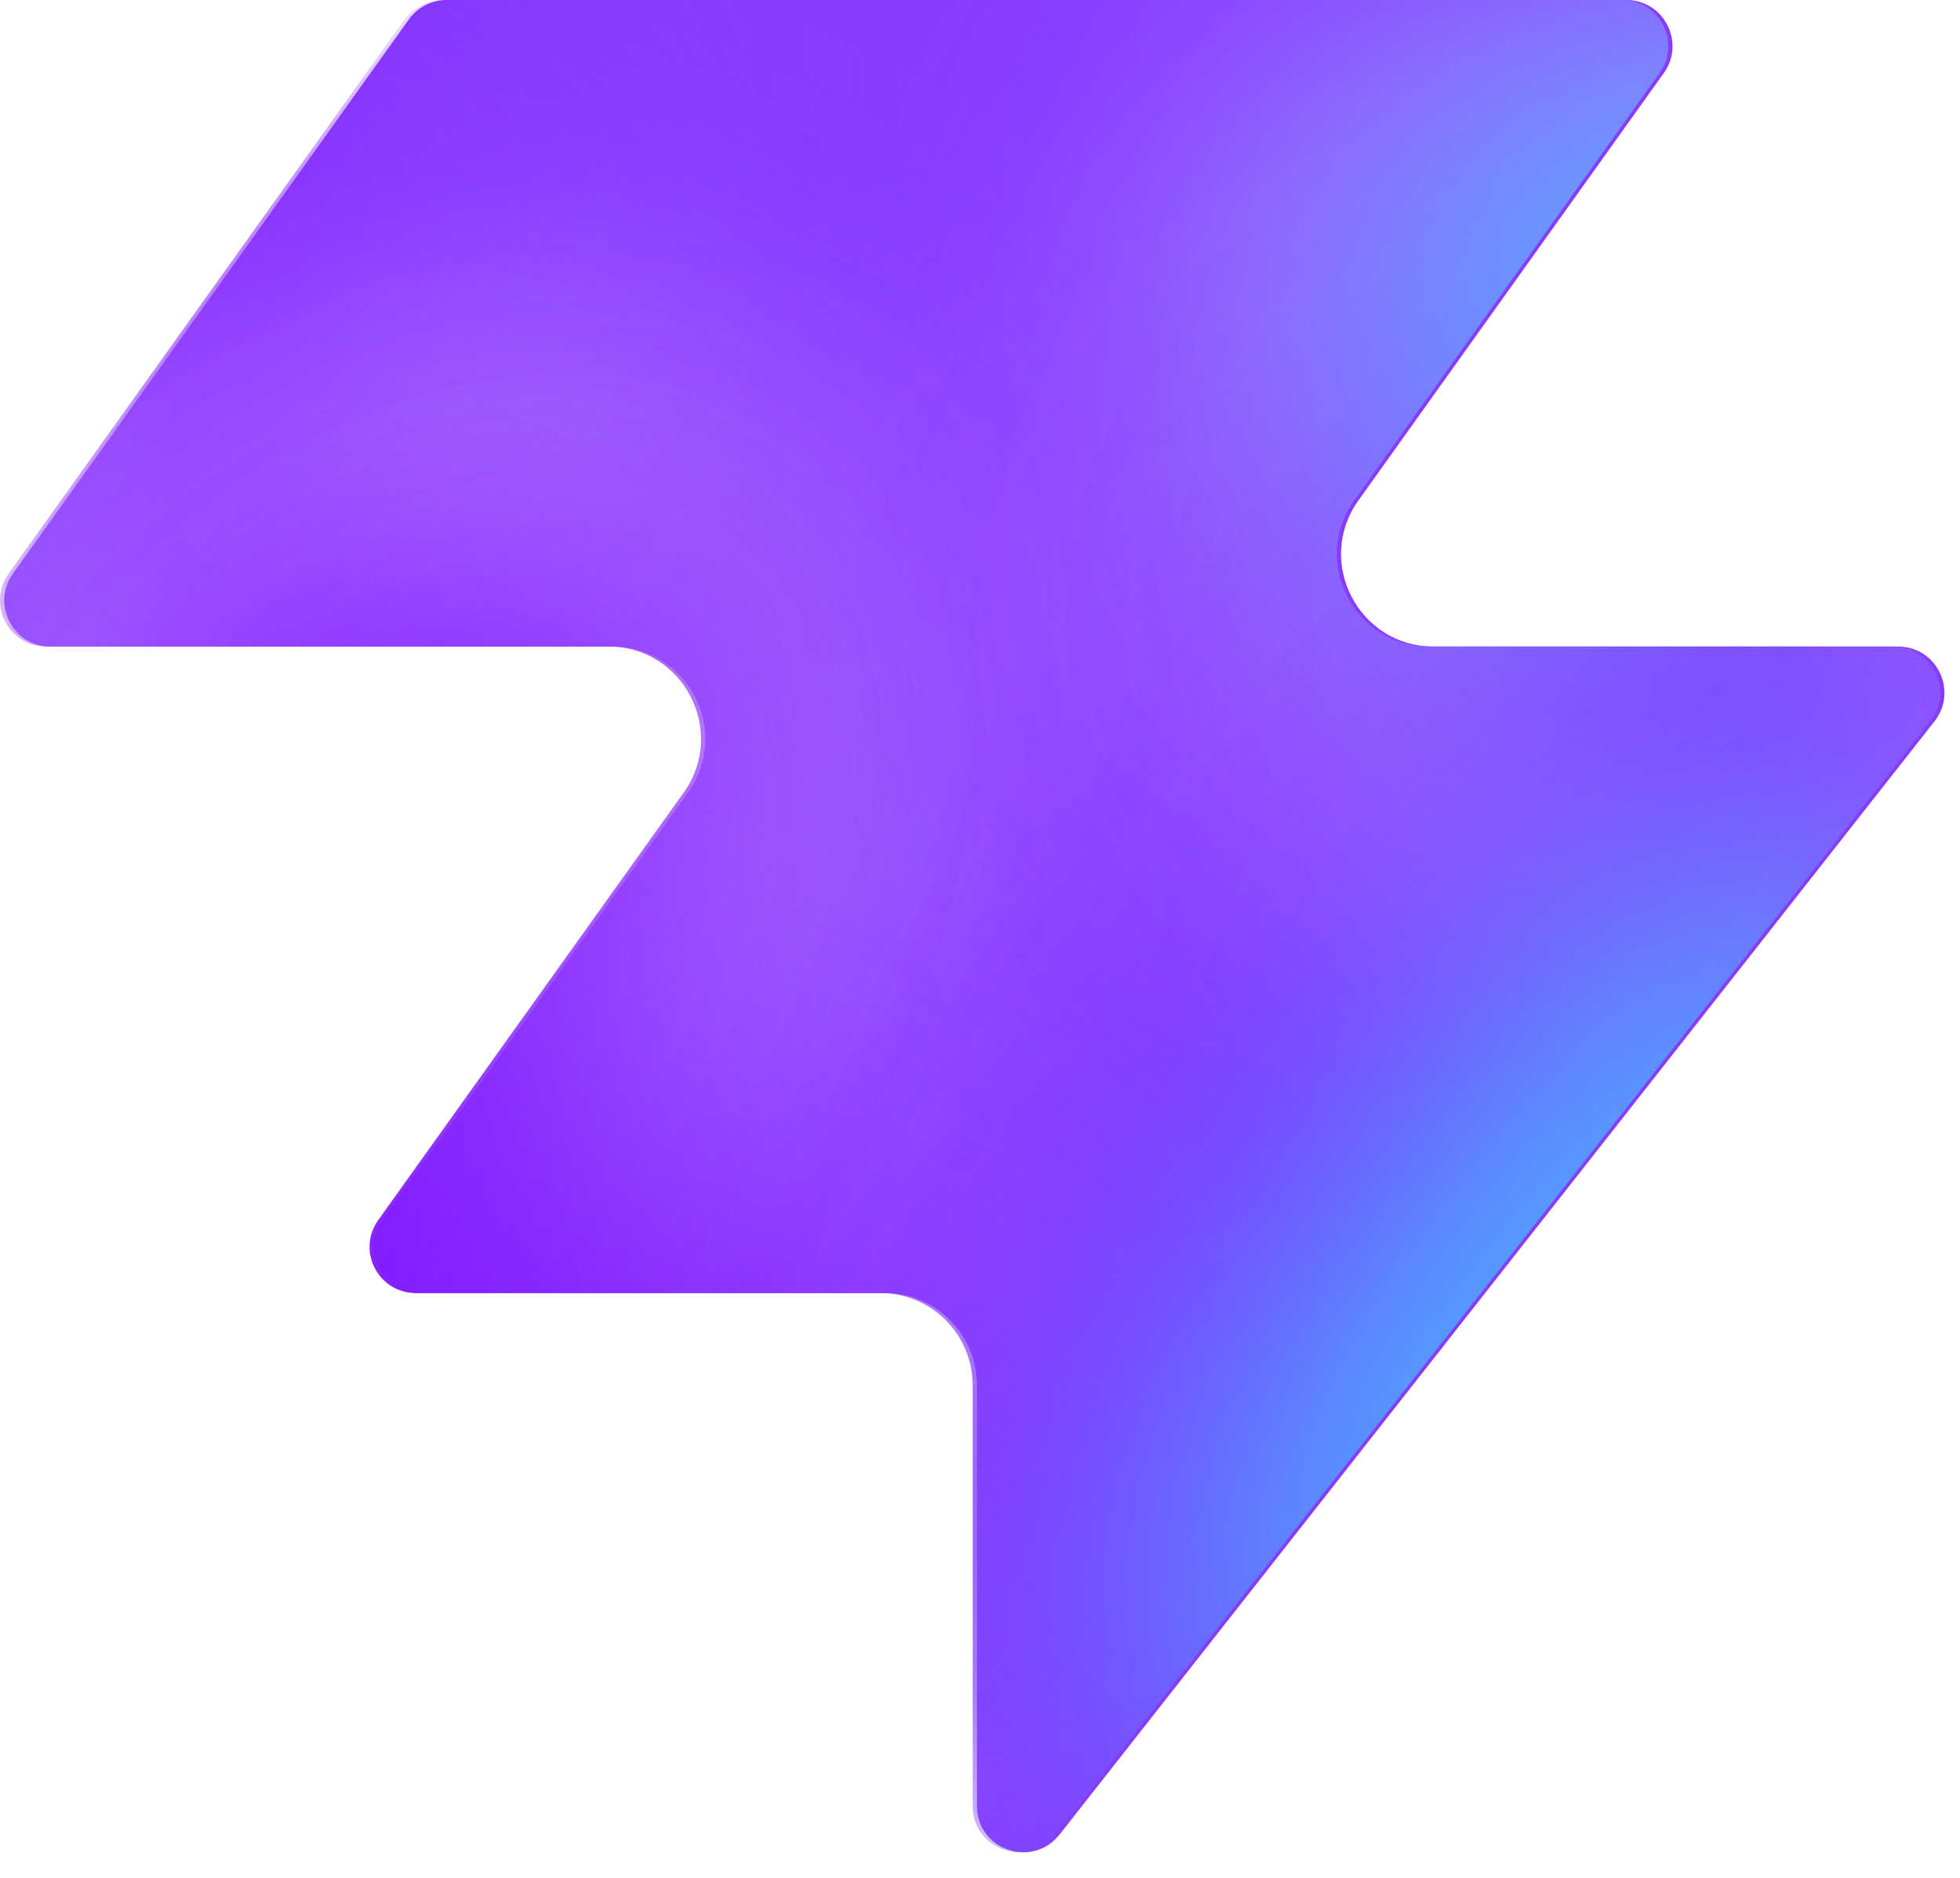
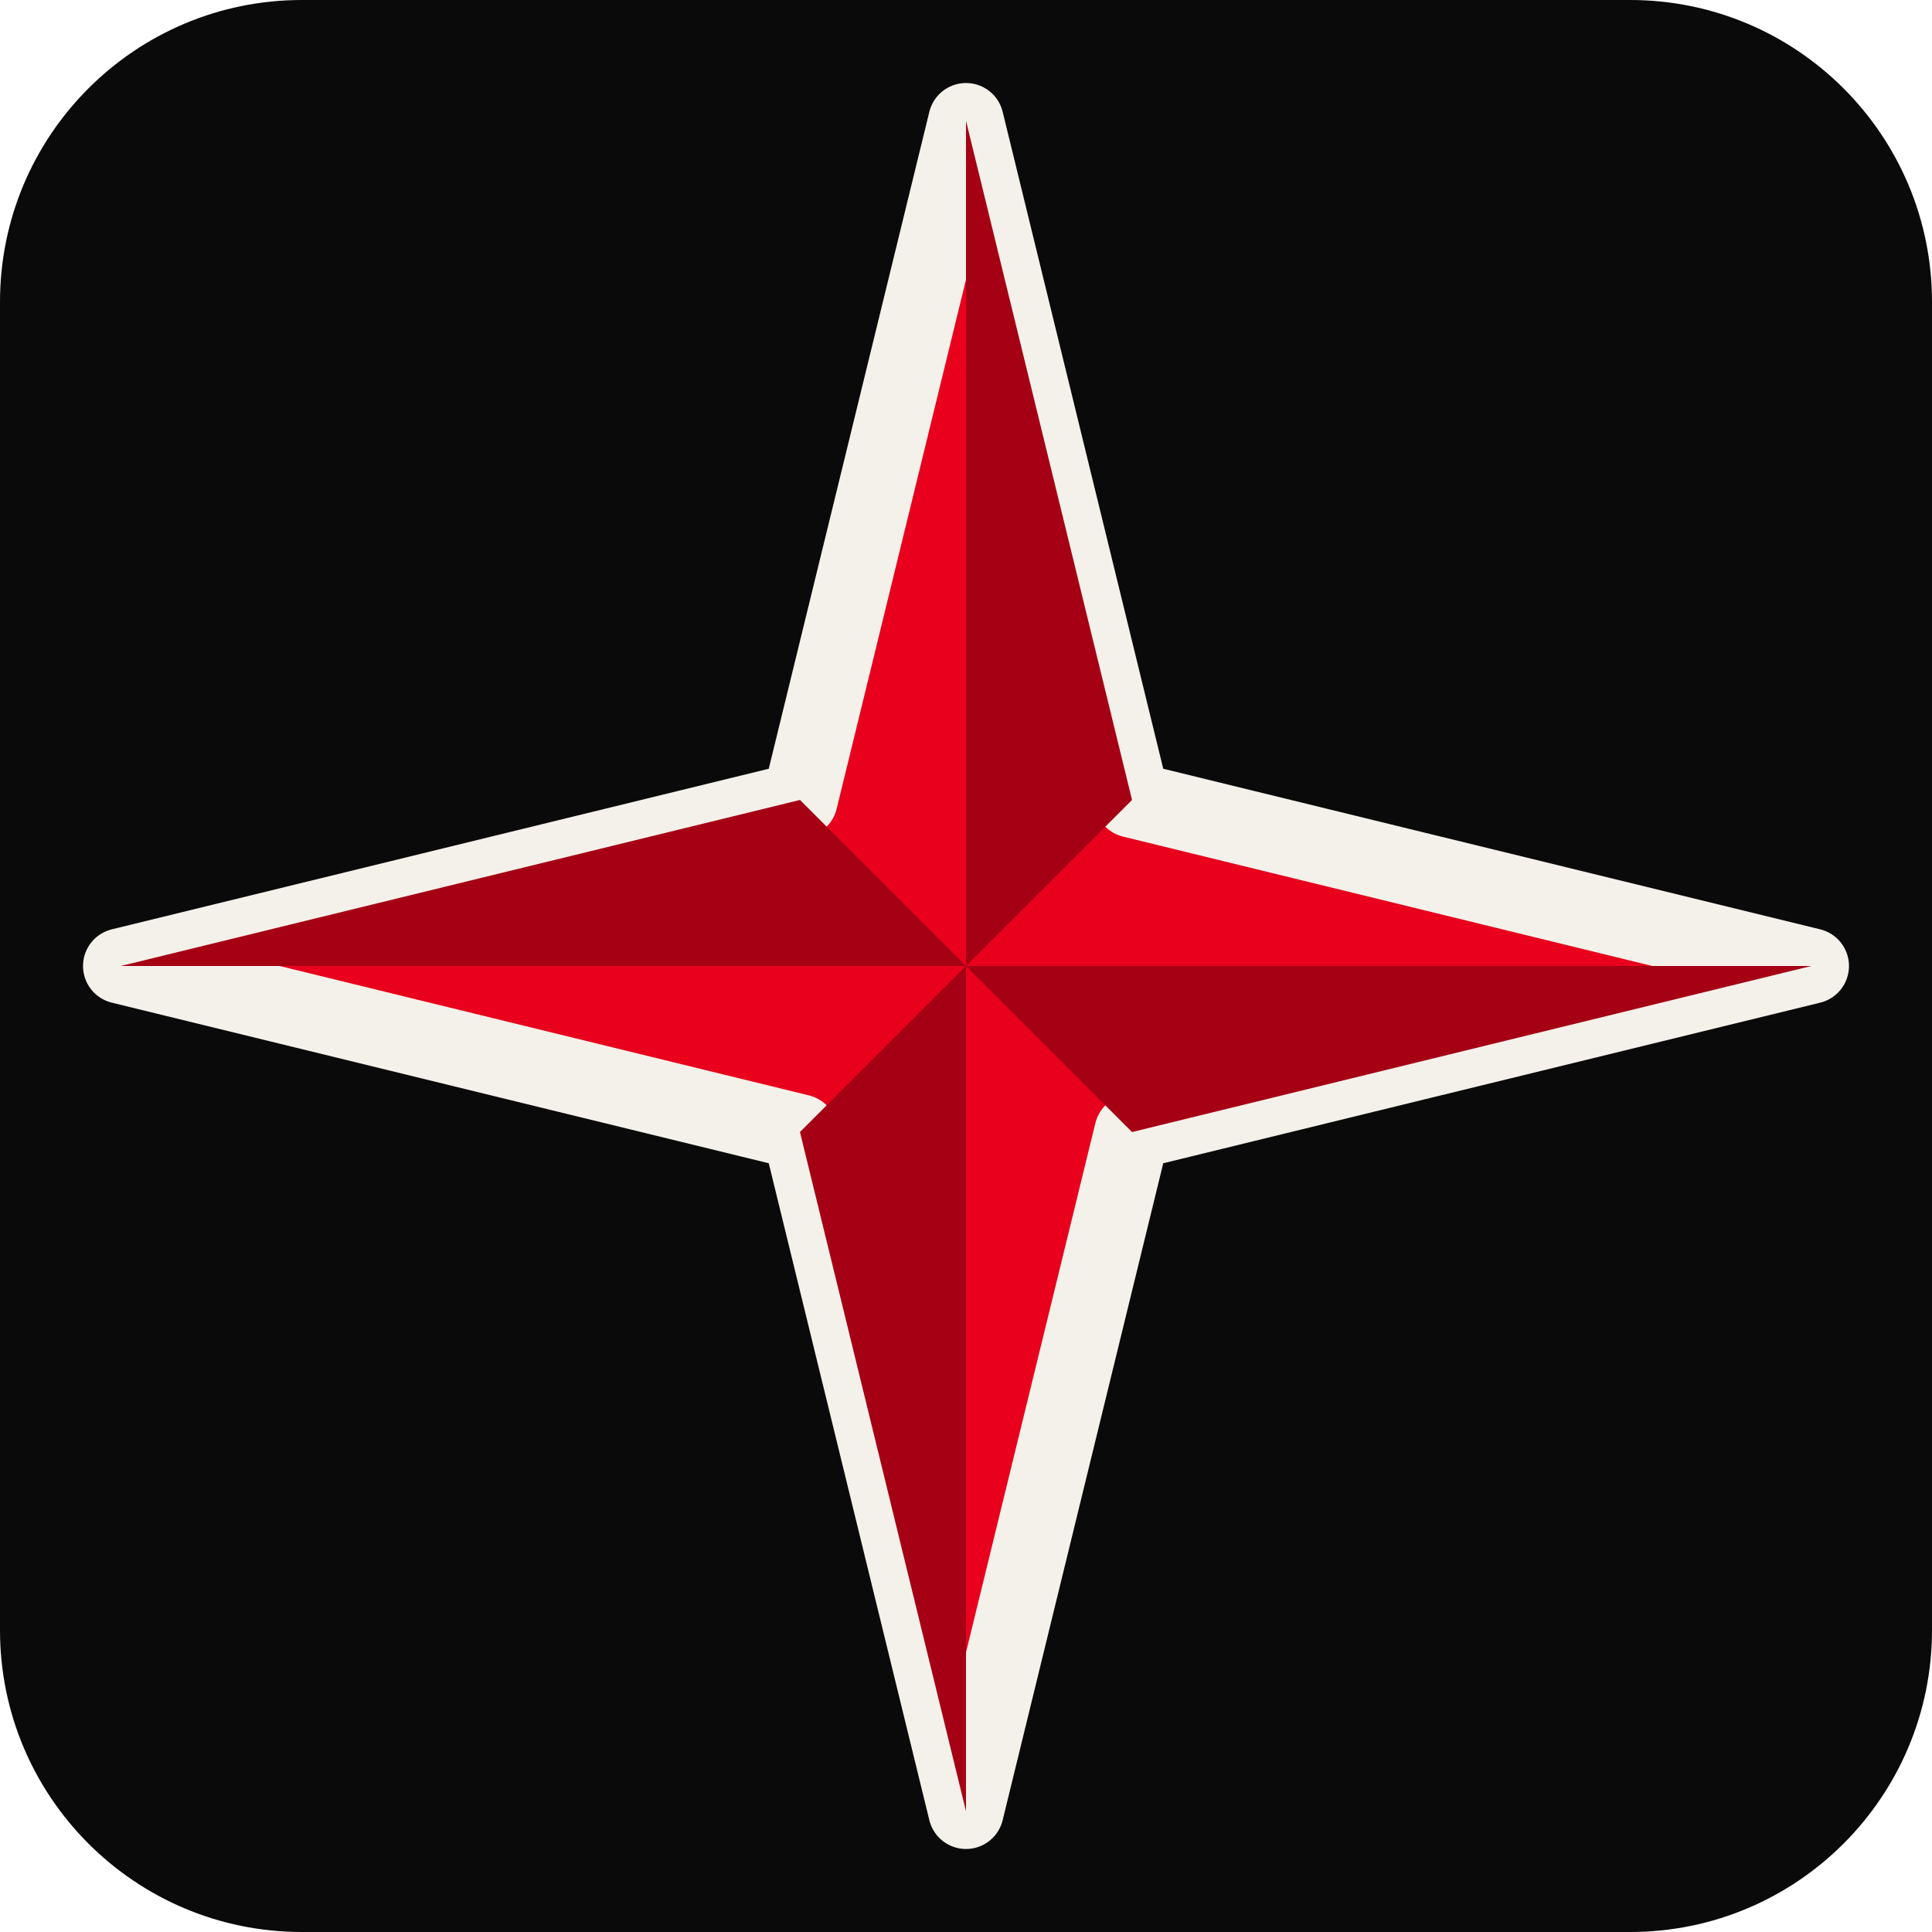
- <svg xmlns="http://www.w3.org/2000/svg" width="48" height="46" fill="none" viewBox="0 0 48 46">
-   <path fill="#863bff" d="M25.946 44.938c-.664.845-2.021.375-2.021-.698V33.937a2.26 2.26 0 0 0-2.262-2.262H10.287c-.92 0-1.456-1.04-.92-1.788l7.48-10.471c1.07-1.497 0-3.578-1.842-3.578H1.237c-.92 0-1.456-1.04-.92-1.788L10.013.474c.214-.297.556-.474.92-.474h28.894c.92 0 1.456 1.04.92 1.788l-7.48 10.471c-1.07 1.498 0 3.579 1.842 3.579h11.377c.943 0 1.473 1.088.89 1.83L25.947 44.94z" style="fill:#863bff;fill:color(display-p3 .525 .23 1);fill-opacity:1" />
-   <mask id="a" width="48" height="46" x="0" y="0" maskUnits="userSpaceOnUse" style="mask-type:alpha">
-     <path fill="#000" d="M25.842 44.938c-.664.844-2.021.375-2.021-.698V33.937a2.26 2.26 0 0 0-2.262-2.262H10.183c-.92 0-1.456-1.04-.92-1.788l7.48-10.471c1.07-1.498 0-3.579-1.842-3.579H1.133c-.92 0-1.456-1.04-.92-1.787L9.91.473c.214-.297.556-.474.92-.474h28.894c.92 0 1.456 1.04.92 1.788l-7.48 10.471c-1.07 1.498 0 3.578 1.842 3.578h11.377c.943 0 1.473 1.088.89 1.832L25.843 44.94z" style="fill:#000;fill-opacity:1" />
-   </mask>
-   <g mask="url(#a)">
-     <g filter="url(#b)">
-       <ellipse cx="5.508" cy="14.704" fill="#ede6ff" rx="5.508" ry="14.704" style="fill:#ede6ff;fill:color(display-p3 .927 .903 1);fill-opacity:1" transform="matrix(.00324 1 1 -.00324 -4.47 31.516)" />
-     </g>
-     <g filter="url(#c)">
-       <ellipse cx="10.399" cy="29.851" fill="#ede6ff" rx="10.399" ry="29.851" style="fill:#ede6ff;fill:color(display-p3 .927 .903 1);fill-opacity:1" transform="matrix(.00324 1 1 -.00324 -39.328 7.883)" />
-     </g>
-     <g filter="url(#d)">
-       <ellipse cx="5.508" cy="30.487" fill="#7e14ff" rx="5.508" ry="30.487" style="fill:#7e14ff;fill:color(display-p3 .492 .077 1);fill-opacity:1" transform="rotate(89.814 -25.913 -14.639)scale(1 -1)" />
-     </g>
-     <g filter="url(#e)">
-       <ellipse cx="5.508" cy="30.599" fill="#7e14ff" rx="5.508" ry="30.599" style="fill:#7e14ff;fill:color(display-p3 .492 .077 1);fill-opacity:1" transform="rotate(89.814 -32.644 -3.334)scale(1 -1)" />
-     </g>
-     <g filter="url(#f)">
-       <ellipse cx="5.508" cy="30.599" fill="#7e14ff" rx="5.508" ry="30.599" style="fill:#7e14ff;fill:color(display-p3 .492 .077 1);fill-opacity:1" transform="matrix(.00324 1 1 -.00324 -34.34 30.47)" />
-     </g>
-     <g filter="url(#g)">
-       <ellipse cx="14.072" cy="22.078" fill="#ede6ff" rx="14.072" ry="22.078" style="fill:#ede6ff;fill:color(display-p3 .927 .903 1);fill-opacity:1" transform="rotate(93.35 24.506 48.493)scale(-1 1)" />
-     </g>
-     <g filter="url(#h)">
-       <ellipse cx="3.47" cy="21.501" fill="#7e14ff" rx="3.47" ry="21.501" style="fill:#7e14ff;fill:color(display-p3 .492 .077 1);fill-opacity:1" transform="rotate(89.009 28.708 47.59)scale(-1 1)" />
-     </g>
-     <g filter="url(#i)">
-       <ellipse cx="3.47" cy="21.501" fill="#7e14ff" rx="3.47" ry="21.501" style="fill:#7e14ff;fill:color(display-p3 .492 .077 1);fill-opacity:1" transform="rotate(89.009 28.708 47.59)scale(-1 1)" />
-     </g>
-     <g filter="url(#j)">
-       <ellipse cx=".387" cy="8.972" fill="#7e14ff" rx="4.407" ry="29.108" style="fill:#7e14ff;fill:color(display-p3 .492 .077 1);fill-opacity:1" transform="rotate(39.51 .387 8.972)" />
-     </g>
-     <g filter="url(#k)">
-       <ellipse cx="47.523" cy="-6.092" fill="#7e14ff" rx="4.407" ry="29.108" style="fill:#7e14ff;fill:color(display-p3 .492 .077 1);fill-opacity:1" transform="rotate(37.892 47.523 -6.092)" />
-     </g>
-     <g filter="url(#l)">
-       <ellipse cx="41.412" cy="6.333" fill="#47bfff" rx="5.971" ry="9.665" style="fill:#47bfff;fill:color(display-p3 .28 .748 1);fill-opacity:1" transform="rotate(37.892 41.412 6.333)" />
-     </g>
-     <g filter="url(#m)">
-       <ellipse cx="-1.879" cy="38.332" fill="#7e14ff" rx="4.407" ry="29.108" style="fill:#7e14ff;fill:color(display-p3 .492 .077 1);fill-opacity:1" transform="rotate(37.892 -1.88 38.332)" />
-     </g>
-     <g filter="url(#n)">
-       <ellipse cx="-1.879" cy="38.332" fill="#7e14ff" rx="4.407" ry="29.108" style="fill:#7e14ff;fill:color(display-p3 .492 .077 1);fill-opacity:1" transform="rotate(37.892 -1.88 38.332)" />
-     </g>
-     <g filter="url(#o)">
-       <ellipse cx="35.651" cy="29.907" fill="#7e14ff" rx="4.407" ry="29.108" style="fill:#7e14ff;fill:color(display-p3 .492 .077 1);fill-opacity:1" transform="rotate(37.892 35.651 29.907)" />
-     </g>
-     <g filter="url(#p)">
-       <ellipse cx="38.418" cy="32.4" fill="#47bfff" rx="5.971" ry="15.297" style="fill:#47bfff;fill:color(display-p3 .28 .748 1);fill-opacity:1" transform="rotate(37.892 38.418 32.4)" />
-     </g>
-   </g>
-   <defs>
-     <filter id="b" width="60.045" height="41.654" x="-19.77" y="16.149" color-interpolation-filters="sRGB" filterUnits="userSpaceOnUse">
-       <feFlood flood-opacity="0" result="BackgroundImageFix" />
-       <feBlend in="SourceGraphic" in2="BackgroundImageFix" result="shape" />
-       <feGaussianBlur result="effect1_foregroundBlur_2002_17158" stdDeviation="7.659" />
-     </filter>
-     <filter id="c" width="90.34" height="51.437" x="-54.613" y="-7.533" color-interpolation-filters="sRGB" filterUnits="userSpaceOnUse">
-       <feFlood flood-opacity="0" result="BackgroundImageFix" />
-       <feBlend in="SourceGraphic" in2="BackgroundImageFix" result="shape" />
-       <feGaussianBlur result="effect1_foregroundBlur_2002_17158" stdDeviation="7.659" />
-     </filter>
-     <filter id="d" width="79.355" height="29.4" x="-49.64" y="2.03" color-interpolation-filters="sRGB" filterUnits="userSpaceOnUse">
-       <feFlood flood-opacity="0" result="BackgroundImageFix" />
-       <feBlend in="SourceGraphic" in2="BackgroundImageFix" result="shape" />
-       <feGaussianBlur result="effect1_foregroundBlur_2002_17158" stdDeviation="4.596" />
-     </filter>
-     <filter id="e" width="79.579" height="29.4" x="-45.045" y="20.029" color-interpolation-filters="sRGB" filterUnits="userSpaceOnUse">
-       <feFlood flood-opacity="0" result="BackgroundImageFix" />
-       <feBlend in="SourceGraphic" in2="BackgroundImageFix" result="shape" />
-       <feGaussianBlur result="effect1_foregroundBlur_2002_17158" stdDeviation="4.596" />
-     </filter>
-     <filter id="f" width="79.579" height="29.4" x="-43.513" y="21.178" color-interpolation-filters="sRGB" filterUnits="userSpaceOnUse">
-       <feFlood flood-opacity="0" result="BackgroundImageFix" />
-       <feBlend in="SourceGraphic" in2="BackgroundImageFix" result="shape" />
-       <feGaussianBlur result="effect1_foregroundBlur_2002_17158" stdDeviation="4.596" />
-     </filter>
-     <filter id="g" width="74.749" height="58.852" x="15.756" y="-17.901" color-interpolation-filters="sRGB" filterUnits="userSpaceOnUse">
-       <feFlood flood-opacity="0" result="BackgroundImageFix" />
-       <feBlend in="SourceGraphic" in2="BackgroundImageFix" result="shape" />
-       <feGaussianBlur result="effect1_foregroundBlur_2002_17158" stdDeviation="7.659" />
-     </filter>
-     <filter id="h" width="61.377" height="25.362" x="23.548" y="2.284" color-interpolation-filters="sRGB" filterUnits="userSpaceOnUse">
-       <feFlood flood-opacity="0" result="BackgroundImageFix" />
-       <feBlend in="SourceGraphic" in2="BackgroundImageFix" result="shape" />
-       <feGaussianBlur result="effect1_foregroundBlur_2002_17158" stdDeviation="4.596" />
-     </filter>
-     <filter id="i" width="61.377" height="25.362" x="23.548" y="2.284" color-interpolation-filters="sRGB" filterUnits="userSpaceOnUse">
-       <feFlood flood-opacity="0" result="BackgroundImageFix" />
-       <feBlend in="SourceGraphic" in2="BackgroundImageFix" result="shape" />
-       <feGaussianBlur result="effect1_foregroundBlur_2002_17158" stdDeviation="4.596" />
-     </filter>
-     <filter id="j" width="56.045" height="63.649" x="-27.636" y="-22.853" color-interpolation-filters="sRGB" filterUnits="userSpaceOnUse">
-       <feFlood flood-opacity="0" result="BackgroundImageFix" />
-       <feBlend in="SourceGraphic" in2="BackgroundImageFix" result="shape" />
-       <feGaussianBlur result="effect1_foregroundBlur_2002_17158" stdDeviation="4.596" />
-     </filter>
-     <filter id="k" width="54.814" height="64.646" x="20.116" y="-38.415" color-interpolation-filters="sRGB" filterUnits="userSpaceOnUse">
-       <feFlood flood-opacity="0" result="BackgroundImageFix" />
-       <feBlend in="SourceGraphic" in2="BackgroundImageFix" result="shape" />
-       <feGaussianBlur result="effect1_foregroundBlur_2002_17158" stdDeviation="4.596" />
-     </filter>
-     <filter id="l" width="33.541" height="35.313" x="24.641" y="-11.323" color-interpolation-filters="sRGB" filterUnits="userSpaceOnUse">
-       <feFlood flood-opacity="0" result="BackgroundImageFix" />
-       <feBlend in="SourceGraphic" in2="BackgroundImageFix" result="shape" />
-       <feGaussianBlur result="effect1_foregroundBlur_2002_17158" stdDeviation="4.596" />
-     </filter>
-     <filter id="m" width="54.814" height="64.646" x="-29.286" y="6.009" color-interpolation-filters="sRGB" filterUnits="userSpaceOnUse">
-       <feFlood flood-opacity="0" result="BackgroundImageFix" />
-       <feBlend in="SourceGraphic" in2="BackgroundImageFix" result="shape" />
-       <feGaussianBlur result="effect1_foregroundBlur_2002_17158" stdDeviation="4.596" />
-     </filter>
-     <filter id="n" width="54.814" height="64.646" x="-29.286" y="6.009" color-interpolation-filters="sRGB" filterUnits="userSpaceOnUse">
-       <feFlood flood-opacity="0" result="BackgroundImageFix" />
-       <feBlend in="SourceGraphic" in2="BackgroundImageFix" result="shape" />
-       <feGaussianBlur result="effect1_foregroundBlur_2002_17158" stdDeviation="4.596" />
-     </filter>
-     <filter id="o" width="54.814" height="64.646" x="8.244" y="-2.416" color-interpolation-filters="sRGB" filterUnits="userSpaceOnUse">
-       <feFlood flood-opacity="0" result="BackgroundImageFix" />
-       <feBlend in="SourceGraphic" in2="BackgroundImageFix" result="shape" />
-       <feGaussianBlur result="effect1_foregroundBlur_2002_17158" stdDeviation="4.596" />
-     </filter>
-     <filter id="p" width="39.409" height="43.623" x="18.713" y="10.588" color-interpolation-filters="sRGB" filterUnits="userSpaceOnUse">
-       <feFlood flood-opacity="0" result="BackgroundImageFix" />
-       <feBlend in="SourceGraphic" in2="BackgroundImageFix" result="shape" />
-       <feGaussianBlur result="effect1_foregroundBlur_2002_17158" stdDeviation="4.596" />
-     </filter>
-   </defs>
+ <svg xmlns="http://www.w3.org/2000/svg" viewBox="0 0 64 64">
+   <rect width="64" height="64" rx="10" fill="#0A0A0A" />
+   <path d="M32 4 L37.5 26.5 L60 32 L37.5 37.5 L32 60 L26.5 37.5 L4 32 L26.5 26.5 Z" fill="#E8001C" stroke="#F4F1EA" stroke-width="2.5" stroke-linejoin="round" />
+   <path d="M32 4 L37.5 26.5 L32 32 Z M60 32 L37.5 37.5 L32 32 Z M32 60 L26.5 37.5 L32 32 Z M4 32 L26.5 26.5 L32 32 Z" fill="#A50014" />
</svg>
